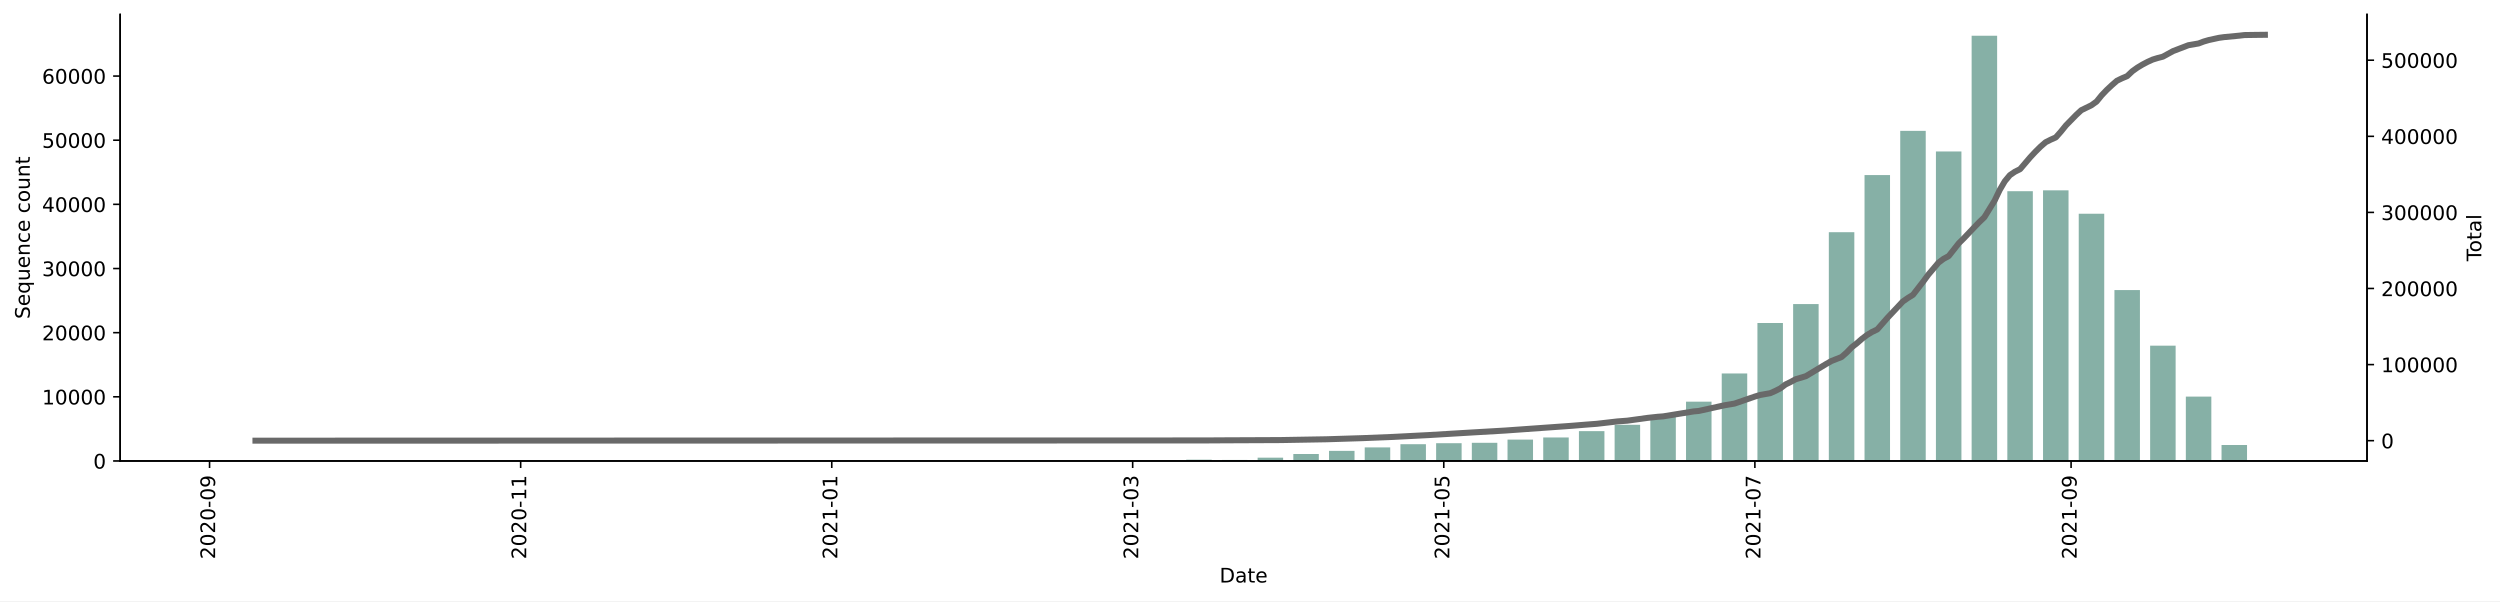
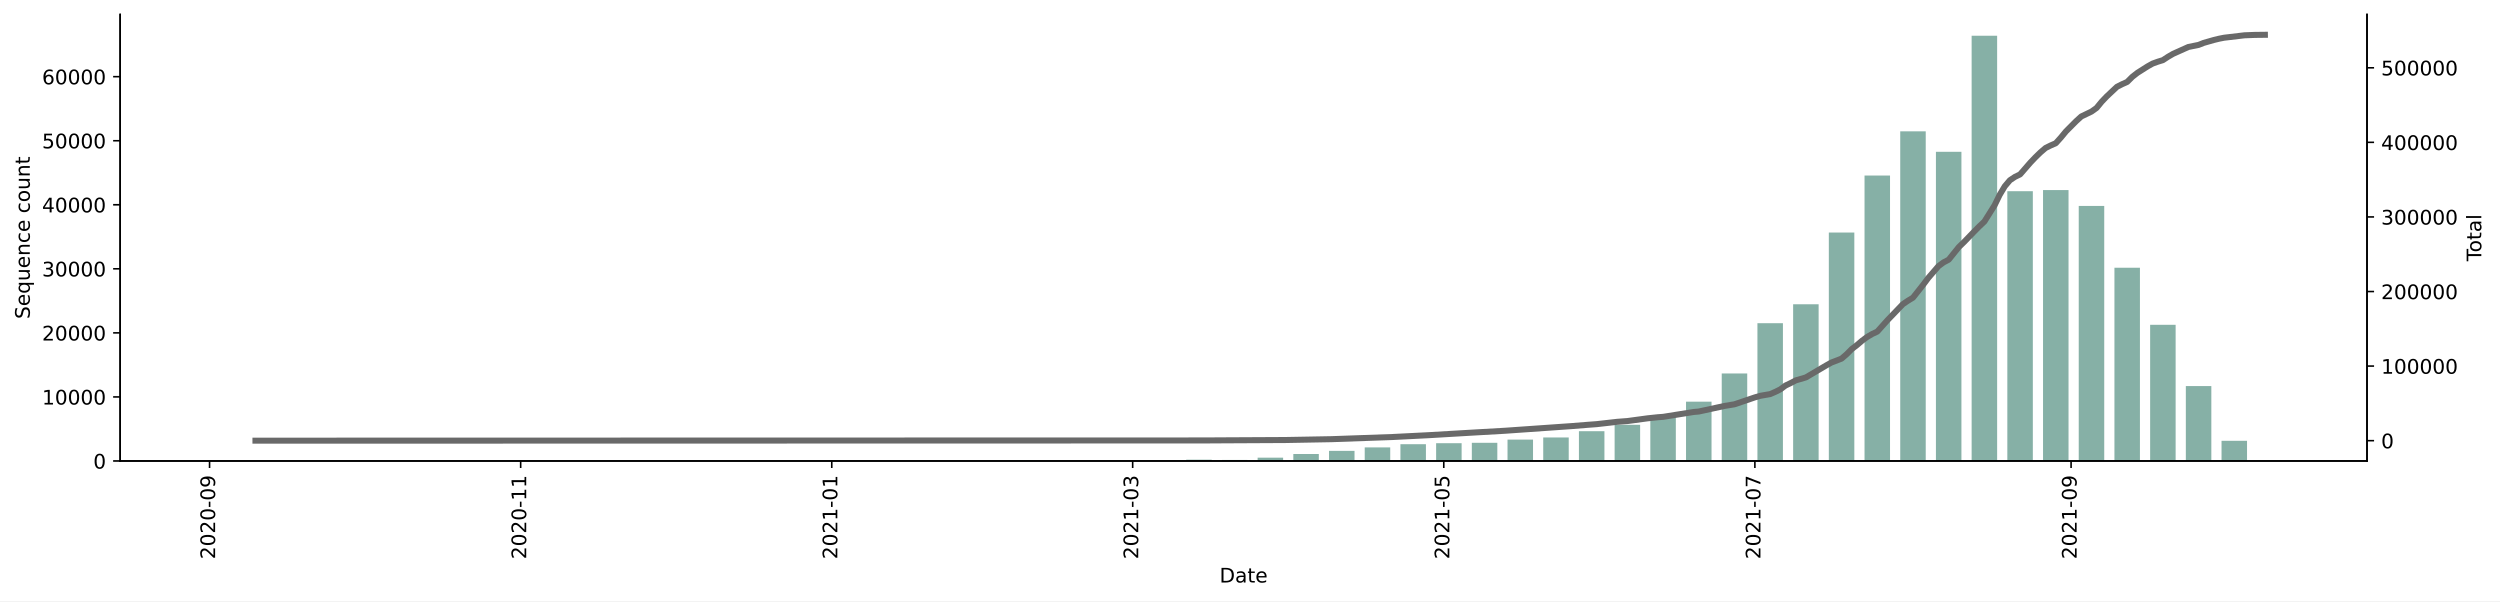
<svg xmlns="http://www.w3.org/2000/svg" xmlns:xlink="http://www.w3.org/1999/xlink" height="298.621pt" version="1.1" viewBox="0 0 1241.744 298.621" width="1241.744pt">
  <defs>
    <style type="text/css">*{stroke-linecap:butt;stroke-linejoin:round;}</style>
  </defs>
  <g id="figure_1">
    <g id="patch_1">
      <path d="M 0 298.621  L 1241.744 298.621  L 1241.744 0  L 0 0  z " style="fill:#ffffff;" />
    </g>
    <g id="axes_1">
      <g id="patch_2">
        <path d="M 59.691 228.96  L 1175.691 228.96  L 1175.691 7.2  L 59.691 7.2  z " style="fill:#ffffff;" />
      </g>
      <g id="patch_3">
-         <path clip-path="url(#p5798addee1)" d="M 110.418 228.96  L 123.084 228.96  L 123.084 228.957  L 110.418 228.957  z " style="fill:#86b0a6;" />
+         <path clip-path="url(#pb9a6dfce8f)" d="M 110.418 228.96  L 123.084 228.96  L 123.084 228.957  L 110.418 228.957  z " style="fill:#86b0a6;" />
      </g>
      <g id="patch_4">
-         <path clip-path="url(#p5798addee1)" d="M 145.883 228.96  L 158.549 228.96  L 158.549 228.957  L 145.883 228.957  z " style="fill:#86b0a6;" />
+         <path clip-path="url(#pb9a6dfce8f)" d="M 145.883 228.96  L 158.549 228.96  L 158.549 228.957  L 145.883 228.957  z " style="fill:#86b0a6;" />
      </g>
      <g id="patch_5">
-         <path clip-path="url(#p5798addee1)" d="M 234.545 228.96  L 247.211 228.96  L 247.211 228.957  L 234.545 228.957  z " style="fill:#86b0a6;" />
+         <path clip-path="url(#pb9a6dfce8f)" d="M 234.545 228.96  L 247.211 228.96  L 247.211 228.957  L 234.545 228.957  z " style="fill:#86b0a6;" />
      </g>
      <g id="patch_6">
-         <path clip-path="url(#p5798addee1)" d="M 252.277 228.96  L 264.943 228.96  L 264.943 228.957  L 252.277 228.957  z " style="fill:#86b0a6;" />
+         <path clip-path="url(#pb9a6dfce8f)" d="M 252.277 228.96  L 264.943 228.96  L 264.943 228.957  L 252.277 228.957  z " style="fill:#86b0a6;" />
      </g>
      <g id="patch_7">
-         <path clip-path="url(#p5798addee1)" d="M 287.742 228.96  L 300.408 228.96  L 300.408 228.957  L 287.742 228.957  z " style="fill:#86b0a6;" />
+         <path clip-path="url(#pb9a6dfce8f)" d="M 287.742 228.96  L 300.408 228.96  L 300.408 228.957  L 287.742 228.957  z " style="fill:#86b0a6;" />
      </g>
      <g id="patch_8">
-         <path clip-path="url(#p5798addee1)" d="M 323.206 228.96  L 335.872 228.96  L 335.872 228.957  L 323.206 228.957  z " style="fill:#86b0a6;" />
+         <path clip-path="url(#pb9a6dfce8f)" d="M 323.206 228.96  L 335.872 228.96  L 335.872 228.957  L 323.206 228.957  z " style="fill:#86b0a6;" />
      </g>
      <g id="patch_9">
-         <path clip-path="url(#p5798addee1)" d="M 340.939 228.96  L 353.605 228.96  L 353.605 228.954  L 340.939 228.954  z " style="fill:#86b0a6;" />
+         <path clip-path="url(#pb9a6dfce8f)" d="M 340.939 228.96  L 353.605 228.96  L 353.605 228.954  L 340.939 228.954  z " style="fill:#86b0a6;" />
      </g>
      <g id="patch_10">
-         <path clip-path="url(#p5798addee1)" d="M 358.671 228.96  L 371.337 228.96  L 371.337 228.957  L 358.671 228.957  z " style="fill:#86b0a6;" />
+         <path clip-path="url(#pb9a6dfce8f)" d="M 358.671 228.96  L 371.337 228.96  L 371.337 228.957  L 358.671 228.957  z " style="fill:#86b0a6;" />
      </g>
      <g id="patch_11">
-         <path clip-path="url(#p5798addee1)" d="M 376.404 228.96  L 389.07 228.96  L 389.07 228.957  L 376.404 228.957  z " style="fill:#86b0a6;" />
+         <path clip-path="url(#pb9a6dfce8f)" d="M 376.404 228.96  L 389.07 228.96  L 389.07 228.957  L 376.404 228.957  z " style="fill:#86b0a6;" />
      </g>
      <g id="patch_12">
-         <path clip-path="url(#p5798addee1)" d="M 411.868 228.96  L 424.534 228.96  L 424.534 228.852  L 411.868 228.852  z " style="fill:#86b0a6;" />
+         <path clip-path="url(#pb9a6dfce8f)" d="M 411.868 228.96  L 424.534 228.96  L 424.534 228.852  L 411.868 228.852  z " style="fill:#86b0a6;" />
      </g>
      <g id="patch_13">
-         <path clip-path="url(#p5798addee1)" d="M 429.601 228.96  L 442.267 228.96  L 442.267 228.957  L 429.601 228.957  z " style="fill:#86b0a6;" />
+         <path clip-path="url(#pb9a6dfce8f)" d="M 429.601 228.96  L 442.267 228.96  L 442.267 228.957  L 429.601 228.957  z " style="fill:#86b0a6;" />
      </g>
      <g id="patch_14">
-         <path clip-path="url(#p5798addee1)" d="M 447.333 228.96  L 459.999 228.96  L 459.999 228.957  L 447.333 228.957  z " style="fill:#86b0a6;" />
+         <path clip-path="url(#pb9a6dfce8f)" d="M 447.333 228.96  L 459.999 228.96  L 459.999 228.957  L 447.333 228.957  z " style="fill:#86b0a6;" />
      </g>
      <g id="patch_15">
-         <path clip-path="url(#p5798addee1)" d="M 465.065 228.96  L 477.731 228.96  L 477.731 228.938  L 465.065 228.938  z " style="fill:#86b0a6;" />
+         <path clip-path="url(#pb9a6dfce8f)" d="M 465.065 228.96  L 477.731 228.96  L 477.731 228.938  L 465.065 228.938  z " style="fill:#86b0a6;" />
      </g>
      <g id="patch_16">
-         <path clip-path="url(#p5798addee1)" d="M 482.798 228.96  L 495.464 228.96  L 495.464 228.887  L 482.798 228.887  z " style="fill:#86b0a6;" />
+         <path clip-path="url(#pb9a6dfce8f)" d="M 482.798 228.96  L 495.464 228.96  L 495.464 228.887  L 482.798 228.887  z " style="fill:#86b0a6;" />
      </g>
      <g id="patch_17">
-         <path clip-path="url(#p5798addee1)" d="M 500.53 228.96  L 513.196 228.96  L 513.196 228.81  L 500.53 228.81  z " style="fill:#86b0a6;" />
+         <path clip-path="url(#pb9a6dfce8f)" d="M 500.53 228.96  L 513.196 228.96  L 513.196 228.81  L 500.53 228.81  z " style="fill:#86b0a6;" />
      </g>
      <g id="patch_18">
-         <path clip-path="url(#p5798addee1)" d="M 518.263 228.96  L 530.929 228.96  L 530.929 228.957  L 518.263 228.957  z " style="fill:#86b0a6;" />
+         <path clip-path="url(#pb9a6dfce8f)" d="M 518.263 228.96  L 530.929 228.96  L 530.929 228.957  L 518.263 228.957  z " style="fill:#86b0a6;" />
      </g>
      <g id="patch_19">
-         <path clip-path="url(#p5798addee1)" d="M 535.995 228.96  L 548.661 228.96  L 548.661 228.941  L 535.995 228.941  z " style="fill:#86b0a6;" />
+         <path clip-path="url(#pb9a6dfce8f)" d="M 535.995 228.96  L 548.661 228.96  L 548.661 228.941  L 535.995 228.941  z " style="fill:#86b0a6;" />
      </g>
      <g id="patch_20">
-         <path clip-path="url(#p5798addee1)" d="M 553.727 228.96  L 566.393 228.96  L 566.393 228.829  L 553.727 228.829  z " style="fill:#86b0a6;" />
+         <path clip-path="url(#pb9a6dfce8f)" d="M 553.727 228.96  L 566.393 228.96  L 566.393 228.83  L 553.727 228.83  z " style="fill:#86b0a6;" />
      </g>
      <g id="patch_21">
-         <path clip-path="url(#p5798addee1)" d="M 571.46 228.96  L 584.126 228.96  L 584.126 228.641  L 571.46 228.641  z " style="fill:#86b0a6;" />
+         <path clip-path="url(#pb9a6dfce8f)" d="M 571.46 228.96  L 584.126 228.96  L 584.126 228.642  L 571.46 228.642  z " style="fill:#86b0a6;" />
      </g>
      <g id="patch_22">
-         <path clip-path="url(#p5798addee1)" d="M 589.192 228.96  L 601.858 228.96  L 601.858 228.326  L 589.192 228.326  z " style="fill:#86b0a6;" />
+         <path clip-path="url(#pb9a6dfce8f)" d="M 589.192 228.96  L 601.858 228.96  L 601.858 228.327  L 589.192 228.327  z " style="fill:#86b0a6;" />
      </g>
      <g id="patch_23">
-         <path clip-path="url(#p5798addee1)" d="M 606.925 228.96  L 619.591 228.96  L 619.591 228.434  L 606.925 228.434  z " style="fill:#86b0a6;" />
+         <path clip-path="url(#pb9a6dfce8f)" d="M 606.925 228.96  L 619.591 228.96  L 619.591 228.435  L 606.925 228.435  z " style="fill:#86b0a6;" />
      </g>
      <g id="patch_24">
-         <path clip-path="url(#p5798addee1)" d="M 624.657 228.96  L 637.323 228.96  L 637.323 227.329  L 624.657 227.329  z " style="fill:#86b0a6;" />
+         <path clip-path="url(#pb9a6dfce8f)" d="M 624.657 228.96  L 637.323 228.96  L 637.323 227.331  L 624.657 227.331  z " style="fill:#86b0a6;" />
      </g>
      <g id="patch_25">
-         <path clip-path="url(#p5798addee1)" d="M 642.389 228.96  L 655.055 228.96  L 655.055 225.496  L 642.389 225.496  z " style="fill:#86b0a6;" />
+         <path clip-path="url(#pb9a6dfce8f)" d="M 642.389 228.96  L 655.055 228.96  L 655.055 225.502  L 642.389 225.502  z " style="fill:#86b0a6;" />
      </g>
      <g id="patch_26">
-         <path clip-path="url(#p5798addee1)" d="M 660.122 228.96  L 672.788 228.96  L 672.788 223.945  L 660.122 223.945  z " style="fill:#86b0a6;" />
+         <path clip-path="url(#pb9a6dfce8f)" d="M 660.122 228.96  L 672.788 228.96  L 672.788 223.953  L 660.122 223.953  z " style="fill:#86b0a6;" />
      </g>
      <g id="patch_27">
-         <path clip-path="url(#p5798addee1)" d="M 677.854 228.96  L 690.52 228.96  L 690.52 222.221  L 677.854 222.221  z " style="fill:#86b0a6;" />
+         <path clip-path="url(#pb9a6dfce8f)" d="M 677.854 228.96  L 690.52 228.96  L 690.52 222.231  L 677.854 222.231  z " style="fill:#86b0a6;" />
      </g>
      <g id="patch_28">
-         <path clip-path="url(#p5798addee1)" d="M 695.586 228.96  L 708.252 228.96  L 708.252 220.621  L 695.586 220.621  z " style="fill:#86b0a6;" />
+         <path clip-path="url(#pb9a6dfce8f)" d="M 695.586 228.96  L 708.252 228.96  L 708.252 220.634  L 695.586 220.634  z " style="fill:#86b0a6;" />
      </g>
      <g id="patch_29">
-         <path clip-path="url(#p5798addee1)" d="M 713.319 228.96  L 725.985 228.96  L 725.985 220.14  L 713.319 220.14  z " style="fill:#86b0a6;" />
+         <path clip-path="url(#pb9a6dfce8f)" d="M 713.319 228.96  L 725.985 228.96  L 725.985 220.144  L 713.319 220.144  z " style="fill:#86b0a6;" />
      </g>
      <g id="patch_30">
-         <path clip-path="url(#p5798addee1)" d="M 731.051 228.96  L 743.717 228.96  L 743.717 219.923  L 731.051 219.923  z " style="fill:#86b0a6;" />
+         <path clip-path="url(#pb9a6dfce8f)" d="M 731.051 228.96  L 743.717 228.96  L 743.717 219.938  L 731.051 219.938  z " style="fill:#86b0a6;" />
      </g>
      <g id="patch_31">
-         <path clip-path="url(#p5798addee1)" d="M 748.784 228.96  L 761.45 228.96  L 761.45 218.336  L 748.784 218.336  z " style="fill:#86b0a6;" />
+         <path clip-path="url(#pb9a6dfce8f)" d="M 748.784 228.96  L 761.45 228.96  L 761.45 218.347  L 748.784 218.347  z " style="fill:#86b0a6;" />
      </g>
      <g id="patch_32">
-         <path clip-path="url(#p5798addee1)" d="M 766.516 228.96  L 779.182 228.96  L 779.182 217.282  L 766.516 217.282  z " style="fill:#86b0a6;" />
+         <path clip-path="url(#pb9a6dfce8f)" d="M 766.516 228.96  L 779.182 228.96  L 779.182 217.3  L 766.516 217.3  z " style="fill:#86b0a6;" />
      </g>
      <g id="patch_33">
-         <path clip-path="url(#p5798addee1)" d="M 784.248 228.96  L 796.914 228.96  L 796.914 214.159  L 784.248 214.159  z " style="fill:#86b0a6;" />
+         <path clip-path="url(#pb9a6dfce8f)" d="M 784.248 228.96  L 796.914 228.96  L 796.914 214.179  L 784.248 214.179  z " style="fill:#86b0a6;" />
      </g>
      <g id="patch_34">
-         <path clip-path="url(#p5798addee1)" d="M 801.981 228.96  L 814.647 228.96  L 814.647 210.985  L 801.981 210.985  z " style="fill:#86b0a6;" />
+         <path clip-path="url(#pb9a6dfce8f)" d="M 801.981 228.96  L 814.647 228.96  L 814.647 210.992  L 801.981 210.992  z " style="fill:#86b0a6;" />
      </g>
      <g id="patch_35">
-         <path clip-path="url(#p5798addee1)" d="M 819.713 228.96  L 832.379 228.96  L 832.379 206.572  L 819.713 206.572  z " style="fill:#86b0a6;" />
+         <path clip-path="url(#pb9a6dfce8f)" d="M 819.713 228.96  L 832.379 228.96  L 832.379 206.573  L 819.713 206.573  z " style="fill:#86b0a6;" />
      </g>
      <g id="patch_36">
-         <path clip-path="url(#p5798addee1)" d="M 837.445 228.96  L 850.111 228.96  L 850.111 199.514  L 837.445 199.514  z " style="fill:#86b0a6;" />
+         <path clip-path="url(#pb9a6dfce8f)" d="M 837.445 228.96  L 850.111 228.96  L 850.111 199.498  L 837.445 199.498  z " style="fill:#86b0a6;" />
      </g>
      <g id="patch_37">
-         <path clip-path="url(#p5798addee1)" d="M 855.178 228.96  L 867.844 228.96  L 867.844 185.513  L 855.178 185.513  z " style="fill:#86b0a6;" />
+         <path clip-path="url(#pb9a6dfce8f)" d="M 855.178 228.96  L 867.844 228.96  L 867.844 185.5  L 855.178 185.5  z " style="fill:#86b0a6;" />
      </g>
      <g id="patch_38">
-         <path clip-path="url(#p5798addee1)" d="M 872.91 228.96  L 885.576 228.96  L 885.576 160.423  L 872.91 160.423  z " style="fill:#86b0a6;" />
+         <path clip-path="url(#pb9a6dfce8f)" d="M 872.91 228.96  L 885.576 228.96  L 885.576 160.523  L 872.91 160.523  z " style="fill:#86b0a6;" />
      </g>
      <g id="patch_39">
-         <path clip-path="url(#p5798addee1)" d="M 890.643 228.96  L 903.309 228.96  L 903.309 151.02  L 890.643 151.02  z " style="fill:#86b0a6;" />
+         <path clip-path="url(#pb9a6dfce8f)" d="M 890.643 228.96  L 903.309 228.96  L 903.309 151.141  L 890.643 151.141  z " style="fill:#86b0a6;" />
      </g>
      <g id="patch_40">
-         <path clip-path="url(#p5798addee1)" d="M 908.375 228.96  L 921.041 228.96  L 921.041 115.325  L 908.375 115.325  z " style="fill:#86b0a6;" />
+         <path clip-path="url(#pb9a6dfce8f)" d="M 908.375 228.96  L 921.041 228.96  L 921.041 115.504  L 908.375 115.504  z " style="fill:#86b0a6;" />
      </g>
      <g id="patch_41">
-         <path clip-path="url(#p5798addee1)" d="M 926.107 228.96  L 938.773 228.96  L 938.773 86.96  L 926.107 86.96  z " style="fill:#86b0a6;" />
+         <path clip-path="url(#pb9a6dfce8f)" d="M 926.107 228.96  L 938.773 228.96  L 938.773 87.177  L 926.107 87.177  z " style="fill:#86b0a6;" />
      </g>
      <g id="patch_42">
-         <path clip-path="url(#p5798addee1)" d="M 943.84 228.96  L 956.506 228.96  L 956.506 65.008  L 943.84 65.008  z " style="fill:#86b0a6;" />
+         <path clip-path="url(#pb9a6dfce8f)" d="M 943.84 228.96  L 956.506 228.96  L 956.506 65.216  L 943.84 65.216  z " style="fill:#86b0a6;" />
      </g>
      <g id="patch_43">
-         <path clip-path="url(#p5798addee1)" d="M 961.572 228.96  L 974.238 228.96  L 974.238 75.227  L 961.572 75.227  z " style="fill:#86b0a6;" />
+         <path clip-path="url(#pb9a6dfce8f)" d="M 961.572 228.96  L 974.238 228.96  L 974.238 75.39  L 961.572 75.39  z " style="fill:#86b0a6;" />
      </g>
      <g id="patch_44">
-         <path clip-path="url(#p5798addee1)" d="M 979.305 228.96  L 991.971 228.96  L 991.971 17.76  L 979.305 17.76  z " style="fill:#86b0a6;" />
+         <path clip-path="url(#pb9a6dfce8f)" d="M 979.305 228.96  L 991.971 228.96  L 991.971 17.76  L 979.305 17.76  z " style="fill:#86b0a6;" />
      </g>
      <g id="patch_45">
-         <path clip-path="url(#p5798addee1)" d="M 997.037 228.96  L 1009.703 228.96  L 1009.703 94.977  L 997.037 94.977  z " style="fill:#86b0a6;" />
+         <path clip-path="url(#pb9a6dfce8f)" d="M 997.037 228.96  L 1009.703 228.96  L 1009.703 94.971  L 997.037 94.971  z " style="fill:#86b0a6;" />
      </g>
      <g id="patch_46">
-         <path clip-path="url(#p5798addee1)" d="M 1014.769 228.96  L 1027.435 228.96  L 1027.435 94.531  L 1014.769 94.531  z " style="fill:#86b0a6;" />
+         <path clip-path="url(#pb9a6dfce8f)" d="M 1014.769 228.96  L 1027.435 228.96  L 1027.435 94.402  L 1014.769 94.402  z " style="fill:#86b0a6;" />
      </g>
      <g id="patch_47">
-         <path clip-path="url(#p5798addee1)" d="M 1032.502 228.96  L 1045.168 228.96  L 1045.168 106.158  L 1032.502 106.158  z " style="fill:#86b0a6;" />
+         <path clip-path="url(#pb9a6dfce8f)" d="M 1032.502 228.96  L 1045.168 228.96  L 1045.168 102.298  L 1032.502 102.298  z " style="fill:#86b0a6;" />
      </g>
      <g id="patch_48">
-         <path clip-path="url(#p5798addee1)" d="M 1050.234 228.96  L 1062.9 228.96  L 1062.9 144.086  L 1050.234 144.086  z " style="fill:#86b0a6;" />
+         <path clip-path="url(#pb9a6dfce8f)" d="M 1050.234 228.96  L 1062.9 228.96  L 1062.9 132.985  L 1050.234 132.985  z " style="fill:#86b0a6;" />
      </g>
      <g id="patch_49">
-         <path clip-path="url(#p5798addee1)" d="M 1067.966 228.96  L 1080.632 228.96  L 1080.632 171.677  L 1067.966 171.677  z " style="fill:#86b0a6;" />
+         <path clip-path="url(#pb9a6dfce8f)" d="M 1067.966 228.96  L 1080.632 228.96  L 1080.632 161.334  L 1067.966 161.334  z " style="fill:#86b0a6;" />
      </g>
      <g id="patch_50">
-         <path clip-path="url(#p5798addee1)" d="M 1085.699 228.96  L 1098.365 228.96  L 1098.365 197.006  L 1085.699 197.006  z " style="fill:#86b0a6;" />
+         <path clip-path="url(#pb9a6dfce8f)" d="M 1085.699 228.96  L 1098.365 228.96  L 1098.365 191.764  L 1085.699 191.764  z " style="fill:#86b0a6;" />
      </g>
      <g id="patch_51">
-         <path clip-path="url(#p5798addee1)" d="M 1103.431 228.96  L 1116.097 228.96  L 1116.097 221.035  L 1103.431 221.035  z " style="fill:#86b0a6;" />
+         <path clip-path="url(#pb9a6dfce8f)" d="M 1103.431 228.96  L 1116.097 228.96  L 1116.097 218.936  L 1103.431 218.936  z " style="fill:#86b0a6;" />
      </g>
      <g id="matplotlib.axis_1">
        <g id="xtick_1">
          <g id="line2d_1">
            <defs>
-               <path d="M 0 0  L 0 3.5  " id="md0dc4b580c" style="stroke:#000000;stroke-width:0.8;" />
+               <path d="M 0 0  L 0 3.5  " id="m2f49ee4f9c" style="stroke:#000000;stroke-width:0.8;" />
            </defs>
            <g>
-               <use style="stroke:#000000;stroke-width:0.8;" x="104.085" xlink:href="#md0dc4b580c" y="228.96" />
+               <use style="stroke:#000000;stroke-width:0.8;" x="104.085" xlink:href="#m2f49ee4f9c" y="228.96" />
            </g>
          </g>
          <g id="text_1">
            <g transform="translate(106.8443 277.7428)rotate(-90)scale(0.1 -0.1)">
              <defs>
                <path d="M 1228 531  L 3431 531  L 3431 0  L 469 0  L 469 531  Q 828 903 1448 1529  Q 2069 2156 2228 2338  Q 2531 2678 2651 2914  Q 2772 3150 2772 3378  Q 2772 3750 2511 3984  Q 2250 4219 1831 4219  Q 1534 4219 1204 4116  Q 875 4013 500 3803  L 500 4441  Q 881 4594 1212 4672  Q 1544 4750 1819 4750  Q 2544 4750 2975 4387  Q 3406 4025 3406 3419  Q 3406 3131 3298 2873  Q 3191 2616 2906 2266  Q 2828 2175 2409 1742  Q 1991 1309 1228 531  z " id="DejaVuSans-32" transform="scale(0.015625)" />
                <path d="M 2034 4250  Q 1547 4250 1301 3770  Q 1056 3291 1056 2328  Q 1056 1369 1301 889  Q 1547 409 2034 409  Q 2525 409 2770 889  Q 3016 1369 3016 2328  Q 3016 3291 2770 3770  Q 2525 4250 2034 4250  z M 2034 4750  Q 2819 4750 3233 4129  Q 3647 3509 3647 2328  Q 3647 1150 3233 529  Q 2819 -91 2034 -91  Q 1250 -91 836 529  Q 422 1150 422 2328  Q 422 3509 836 4129  Q 1250 4750 2034 4750  z " id="DejaVuSans-30" transform="scale(0.015625)" />
                <path d="M 313 2009  L 1997 2009  L 1997 1497  L 313 1497  L 313 2009  z " id="DejaVuSans-2d" transform="scale(0.015625)" />
                <path d="M 703 97  L 703 672  Q 941 559 1184 500  Q 1428 441 1663 441  Q 2288 441 2617 861  Q 2947 1281 2994 2138  Q 2813 1869 2534 1725  Q 2256 1581 1919 1581  Q 1219 1581 811 2004  Q 403 2428 403 3163  Q 403 3881 828 4315  Q 1253 4750 1959 4750  Q 2769 4750 3195 4129  Q 3622 3509 3622 2328  Q 3622 1225 3098 567  Q 2575 -91 1691 -91  Q 1453 -91 1209 -44  Q 966 3 703 97  z M 1959 2075  Q 2384 2075 2632 2365  Q 2881 2656 2881 3163  Q 2881 3666 2632 3958  Q 2384 4250 1959 4250  Q 1534 4250 1286 3958  Q 1038 3666 1038 3163  Q 1038 2656 1286 2365  Q 1534 2075 1959 2075  z " id="DejaVuSans-39" transform="scale(0.015625)" />
              </defs>
              <use xlink:href="#DejaVuSans-32" />
              <use x="63.623" xlink:href="#DejaVuSans-30" />
              <use x="127.246" xlink:href="#DejaVuSans-32" />
              <use x="190.869" xlink:href="#DejaVuSans-30" />
              <use x="254.492" xlink:href="#DejaVuSans-2d" />
              <use x="290.576" xlink:href="#DejaVuSans-30" />
              <use x="354.199" xlink:href="#DejaVuSans-39" />
            </g>
          </g>
        </g>
        <g id="xtick_2">
          <g id="line2d_2">
            <g>
-               <use style="stroke:#000000;stroke-width:0.8;" x="258.61" xlink:href="#md0dc4b580c" y="228.96" />
+               <use style="stroke:#000000;stroke-width:0.8;" x="258.61" xlink:href="#m2f49ee4f9c" y="228.96" />
            </g>
          </g>
          <g id="text_2">
            <g transform="translate(261.3693 277.7428)rotate(-90)scale(0.1 -0.1)">
              <defs>
                <path d="M 794 531  L 1825 531  L 1825 4091  L 703 3866  L 703 4441  L 1819 4666  L 2450 4666  L 2450 531  L 3481 531  L 3481 0  L 794 0  L 794 531  z " id="DejaVuSans-31" transform="scale(0.015625)" />
              </defs>
              <use xlink:href="#DejaVuSans-32" />
              <use x="63.623" xlink:href="#DejaVuSans-30" />
              <use x="127.246" xlink:href="#DejaVuSans-32" />
              <use x="190.869" xlink:href="#DejaVuSans-30" />
              <use x="254.492" xlink:href="#DejaVuSans-2d" />
              <use x="290.576" xlink:href="#DejaVuSans-31" />
              <use x="354.199" xlink:href="#DejaVuSans-31" />
            </g>
          </g>
        </g>
        <g id="xtick_3">
          <g id="line2d_3">
            <g>
-               <use style="stroke:#000000;stroke-width:0.8;" x="413.135" xlink:href="#md0dc4b580c" y="228.96" />
+               <use style="stroke:#000000;stroke-width:0.8;" x="413.135" xlink:href="#m2f49ee4f9c" y="228.96" />
            </g>
          </g>
          <g id="text_3">
            <g transform="translate(415.8943 277.7428)rotate(-90)scale(0.1 -0.1)">
              <use xlink:href="#DejaVuSans-32" />
              <use x="63.623" xlink:href="#DejaVuSans-30" />
              <use x="127.246" xlink:href="#DejaVuSans-32" />
              <use x="190.869" xlink:href="#DejaVuSans-31" />
              <use x="254.492" xlink:href="#DejaVuSans-2d" />
              <use x="290.576" xlink:href="#DejaVuSans-30" />
              <use x="354.199" xlink:href="#DejaVuSans-31" />
            </g>
          </g>
        </g>
        <g id="xtick_4">
          <g id="line2d_4">
            <g>
-               <use style="stroke:#000000;stroke-width:0.8;" x="562.594" xlink:href="#md0dc4b580c" y="228.96" />
+               <use style="stroke:#000000;stroke-width:0.8;" x="562.594" xlink:href="#m2f49ee4f9c" y="228.96" />
            </g>
          </g>
          <g id="text_4">
            <g transform="translate(565.353 277.7428)rotate(-90)scale(0.1 -0.1)">
              <defs>
                <path d="M 2597 2516  Q 3050 2419 3304 2112  Q 3559 1806 3559 1356  Q 3559 666 3084 287  Q 2609 -91 1734 -91  Q 1441 -91 1130 -33  Q 819 25 488 141  L 488 750  Q 750 597 1062 519  Q 1375 441 1716 441  Q 2309 441 2620 675  Q 2931 909 2931 1356  Q 2931 1769 2642 2001  Q 2353 2234 1838 2234  L 1294 2234  L 1294 2753  L 1863 2753  Q 2328 2753 2575 2939  Q 2822 3125 2822 3475  Q 2822 3834 2567 4026  Q 2313 4219 1838 4219  Q 1578 4219 1281 4162  Q 984 4106 628 3988  L 628 4550  Q 988 4650 1302 4700  Q 1616 4750 1894 4750  Q 2613 4750 3031 4423  Q 3450 4097 3450 3541  Q 3450 3153 3228 2886  Q 3006 2619 2597 2516  z " id="DejaVuSans-33" transform="scale(0.015625)" />
              </defs>
              <use xlink:href="#DejaVuSans-32" />
              <use x="63.623" xlink:href="#DejaVuSans-30" />
              <use x="127.246" xlink:href="#DejaVuSans-32" />
              <use x="190.869" xlink:href="#DejaVuSans-31" />
              <use x="254.492" xlink:href="#DejaVuSans-2d" />
              <use x="290.576" xlink:href="#DejaVuSans-30" />
              <use x="354.199" xlink:href="#DejaVuSans-33" />
            </g>
          </g>
        </g>
        <g id="xtick_5">
          <g id="line2d_5">
            <g>
-               <use style="stroke:#000000;stroke-width:0.8;" x="717.119" xlink:href="#md0dc4b580c" y="228.96" />
+               <use style="stroke:#000000;stroke-width:0.8;" x="717.119" xlink:href="#m2f49ee4f9c" y="228.96" />
            </g>
          </g>
          <g id="text_5">
            <g transform="translate(719.878 277.7428)rotate(-90)scale(0.1 -0.1)">
              <defs>
                <path d="M 691 4666  L 3169 4666  L 3169 4134  L 1269 4134  L 1269 2991  Q 1406 3038 1543 3061  Q 1681 3084 1819 3084  Q 2600 3084 3056 2656  Q 3513 2228 3513 1497  Q 3513 744 3044 326  Q 2575 -91 1722 -91  Q 1428 -91 1123 -41  Q 819 9 494 109  L 494 744  Q 775 591 1075 516  Q 1375 441 1709 441  Q 2250 441 2565 725  Q 2881 1009 2881 1497  Q 2881 1984 2565 2268  Q 2250 2553 1709 2553  Q 1456 2553 1204 2497  Q 953 2441 691 2322  L 691 4666  z " id="DejaVuSans-35" transform="scale(0.015625)" />
              </defs>
              <use xlink:href="#DejaVuSans-32" />
              <use x="63.623" xlink:href="#DejaVuSans-30" />
              <use x="127.246" xlink:href="#DejaVuSans-32" />
              <use x="190.869" xlink:href="#DejaVuSans-31" />
              <use x="254.492" xlink:href="#DejaVuSans-2d" />
              <use x="290.576" xlink:href="#DejaVuSans-30" />
              <use x="354.199" xlink:href="#DejaVuSans-35" />
            </g>
          </g>
        </g>
        <g id="xtick_6">
          <g id="line2d_6">
            <g>
-               <use style="stroke:#000000;stroke-width:0.8;" x="871.644" xlink:href="#md0dc4b580c" y="228.96" />
+               <use style="stroke:#000000;stroke-width:0.8;" x="871.644" xlink:href="#m2f49ee4f9c" y="228.96" />
            </g>
          </g>
          <g id="text_6">
            <g transform="translate(874.403 277.7428)rotate(-90)scale(0.1 -0.1)">
              <defs>
                <path d="M 525 4666  L 3525 4666  L 3525 4397  L 1831 0  L 1172 0  L 2766 4134  L 525 4134  L 525 4666  z " id="DejaVuSans-37" transform="scale(0.015625)" />
              </defs>
              <use xlink:href="#DejaVuSans-32" />
              <use x="63.623" xlink:href="#DejaVuSans-30" />
              <use x="127.246" xlink:href="#DejaVuSans-32" />
              <use x="190.869" xlink:href="#DejaVuSans-31" />
              <use x="254.492" xlink:href="#DejaVuSans-2d" />
              <use x="290.576" xlink:href="#DejaVuSans-30" />
              <use x="354.199" xlink:href="#DejaVuSans-37" />
            </g>
          </g>
        </g>
        <g id="xtick_7">
          <g id="line2d_7">
            <g>
-               <use style="stroke:#000000;stroke-width:0.8;" x="1028.702" xlink:href="#md0dc4b580c" y="228.96" />
+               <use style="stroke:#000000;stroke-width:0.8;" x="1028.702" xlink:href="#m2f49ee4f9c" y="228.96" />
            </g>
          </g>
          <g id="text_7">
            <g transform="translate(1031.461 277.7428)rotate(-90)scale(0.1 -0.1)">
              <use xlink:href="#DejaVuSans-32" />
              <use x="63.623" xlink:href="#DejaVuSans-30" />
              <use x="127.246" xlink:href="#DejaVuSans-32" />
              <use x="190.869" xlink:href="#DejaVuSans-31" />
              <use x="254.492" xlink:href="#DejaVuSans-2d" />
              <use x="290.576" xlink:href="#DejaVuSans-30" />
              <use x="354.199" xlink:href="#DejaVuSans-39" />
            </g>
          </g>
        </g>
        <g id="text_8">
          <g transform="translate(605.7398 289.3413)scale(0.1 -0.1)">
            <defs>
              <path d="M 1259 4147  L 1259 519  L 2022 519  Q 2988 519 3436 956  Q 3884 1394 3884 2338  Q 3884 3275 3436 3711  Q 2988 4147 2022 4147  L 1259 4147  z M 628 4666  L 1925 4666  Q 3281 4666 3915 4102  Q 4550 3538 4550 2338  Q 4550 1131 3912 565  Q 3275 0 1925 0  L 628 0  L 628 4666  z " id="DejaVuSans-44" transform="scale(0.015625)" />
              <path d="M 2194 1759  Q 1497 1759 1228 1600  Q 959 1441 959 1056  Q 959 750 1161 570  Q 1363 391 1709 391  Q 2188 391 2477 730  Q 2766 1069 2766 1631  L 2766 1759  L 2194 1759  z M 3341 1997  L 3341 0  L 2766 0  L 2766 531  Q 2569 213 2275 61  Q 1981 -91 1556 -91  Q 1019 -91 701 211  Q 384 513 384 1019  Q 384 1609 779 1909  Q 1175 2209 1959 2209  L 2766 2209  L 2766 2266  Q 2766 2663 2505 2880  Q 2244 3097 1772 3097  Q 1472 3097 1187 3025  Q 903 2953 641 2809  L 641 3341  Q 956 3463 1253 3523  Q 1550 3584 1831 3584  Q 2591 3584 2966 3190  Q 3341 2797 3341 1997  z " id="DejaVuSans-61" transform="scale(0.015625)" />
              <path d="M 1172 4494  L 1172 3500  L 2356 3500  L 2356 3053  L 1172 3053  L 1172 1153  Q 1172 725 1289 603  Q 1406 481 1766 481  L 2356 481  L 2356 0  L 1766 0  Q 1100 0 847 248  Q 594 497 594 1153  L 594 3053  L 172 3053  L 172 3500  L 594 3500  L 594 4494  L 1172 4494  z " id="DejaVuSans-74" transform="scale(0.015625)" />
              <path d="M 3597 1894  L 3597 1613  L 953 1613  Q 991 1019 1311 708  Q 1631 397 2203 397  Q 2534 397 2845 478  Q 3156 559 3463 722  L 3463 178  Q 3153 47 2828 -22  Q 2503 -91 2169 -91  Q 1331 -91 842 396  Q 353 884 353 1716  Q 353 2575 817 3079  Q 1281 3584 2069 3584  Q 2775 3584 3186 3129  Q 3597 2675 3597 1894  z M 3022 2063  Q 3016 2534 2758 2815  Q 2500 3097 2075 3097  Q 1594 3097 1305 2825  Q 1016 2553 972 2059  L 3022 2063  z " id="DejaVuSans-65" transform="scale(0.015625)" />
            </defs>
            <use xlink:href="#DejaVuSans-44" />
            <use x="77.002" xlink:href="#DejaVuSans-61" />
            <use x="138.281" xlink:href="#DejaVuSans-74" />
            <use x="177.49" xlink:href="#DejaVuSans-65" />
          </g>
        </g>
      </g>
      <g id="matplotlib.axis_2">
        <g id="ytick_1">
          <g id="line2d_8">
            <defs>
-               <path d="M 0 0  L -3.5 0  " id="m670ab44342" style="stroke:#000000;stroke-width:0.8;" />
+               <path d="M 0 0  L -3.5 0  " id="m9fb239aef3" style="stroke:#000000;stroke-width:0.8;" />
            </defs>
            <g>
-               <use style="stroke:#000000;stroke-width:0.8;" x="59.691" xlink:href="#m670ab44342" y="228.96" />
+               <use style="stroke:#000000;stroke-width:0.8;" x="59.691" xlink:href="#m9fb239aef3" y="228.96" />
            </g>
          </g>
          <g id="text_9">
            <g transform="translate(46.32812 232.7592)scale(0.1 -0.1)">
              <use xlink:href="#DejaVuSans-30" />
            </g>
          </g>
        </g>
        <g id="ytick_2">
          <g id="line2d_9">
            <g>
-               <use style="stroke:#000000;stroke-width:0.8;" x="59.691" xlink:href="#m670ab44342" y="197.096" />
+               <use style="stroke:#000000;stroke-width:0.8;" x="59.691" xlink:href="#m9fb239aef3" y="197.147" />
            </g>
          </g>
          <g id="text_10">
-             <g transform="translate(20.87813 200.8949)scale(0.1 -0.1)">
+             <g transform="translate(20.87813 200.9458)scale(0.1 -0.1)">
              <use xlink:href="#DejaVuSans-31" />
              <use x="63.623" xlink:href="#DejaVuSans-30" />
              <use x="127.246" xlink:href="#DejaVuSans-30" />
              <use x="190.869" xlink:href="#DejaVuSans-30" />
              <use x="254.492" xlink:href="#DejaVuSans-30" />
            </g>
          </g>
        </g>
        <g id="ytick_3">
          <g id="line2d_10">
            <g>
-               <use style="stroke:#000000;stroke-width:0.8;" x="59.691" xlink:href="#m670ab44342" y="165.231" />
+               <use style="stroke:#000000;stroke-width:0.8;" x="59.691" xlink:href="#m9fb239aef3" y="165.333" />
            </g>
          </g>
          <g id="text_11">
-             <g transform="translate(20.87813 169.0305)scale(0.1 -0.1)">
+             <g transform="translate(20.87813 169.1323)scale(0.1 -0.1)">
              <use xlink:href="#DejaVuSans-32" />
              <use x="63.623" xlink:href="#DejaVuSans-30" />
              <use x="127.246" xlink:href="#DejaVuSans-30" />
              <use x="190.869" xlink:href="#DejaVuSans-30" />
              <use x="254.492" xlink:href="#DejaVuSans-30" />
            </g>
          </g>
        </g>
        <g id="ytick_4">
          <g id="line2d_11">
            <g>
-               <use style="stroke:#000000;stroke-width:0.8;" x="59.691" xlink:href="#m670ab44342" y="133.367" />
+               <use style="stroke:#000000;stroke-width:0.8;" x="59.691" xlink:href="#m9fb239aef3" y="133.52" />
            </g>
          </g>
          <g id="text_12">
-             <g transform="translate(20.87813 137.1662)scale(0.1 -0.1)">
+             <g transform="translate(20.87813 137.3188)scale(0.1 -0.1)">
              <use xlink:href="#DejaVuSans-33" />
              <use x="63.623" xlink:href="#DejaVuSans-30" />
              <use x="127.246" xlink:href="#DejaVuSans-30" />
              <use x="190.869" xlink:href="#DejaVuSans-30" />
              <use x="254.492" xlink:href="#DejaVuSans-30" />
            </g>
          </g>
        </g>
        <g id="ytick_5">
          <g id="line2d_12">
            <g>
-               <use style="stroke:#000000;stroke-width:0.8;" x="59.691" xlink:href="#m670ab44342" y="101.503" />
+               <use style="stroke:#000000;stroke-width:0.8;" x="59.691" xlink:href="#m9fb239aef3" y="101.706" />
            </g>
          </g>
          <g id="text_13">
-             <g transform="translate(20.87813 105.3019)scale(0.1 -0.1)">
+             <g transform="translate(20.87813 105.5054)scale(0.1 -0.1)">
              <defs>
                <path d="M 2419 4116  L 825 1625  L 2419 1625  L 2419 4116  z M 2253 4666  L 3047 4666  L 3047 1625  L 3713 1625  L 3713 1100  L 3047 1100  L 3047 0  L 2419 0  L 2419 1100  L 313 1100  L 313 1709  L 2253 4666  z " id="DejaVuSans-34" transform="scale(0.015625)" />
              </defs>
              <use xlink:href="#DejaVuSans-34" />
              <use x="63.623" xlink:href="#DejaVuSans-30" />
              <use x="127.246" xlink:href="#DejaVuSans-30" />
              <use x="190.869" xlink:href="#DejaVuSans-30" />
              <use x="254.492" xlink:href="#DejaVuSans-30" />
            </g>
          </g>
        </g>
        <g id="ytick_6">
          <g id="line2d_13">
            <g>
-               <use style="stroke:#000000;stroke-width:0.8;" x="59.691" xlink:href="#m670ab44342" y="69.638" />
+               <use style="stroke:#000000;stroke-width:0.8;" x="59.691" xlink:href="#m9fb239aef3" y="69.893" />
            </g>
          </g>
          <g id="text_14">
-             <g transform="translate(20.87813 73.43754)scale(0.1 -0.1)">
+             <g transform="translate(20.87813 73.69193)scale(0.1 -0.1)">
              <use xlink:href="#DejaVuSans-35" />
              <use x="63.623" xlink:href="#DejaVuSans-30" />
              <use x="127.246" xlink:href="#DejaVuSans-30" />
              <use x="190.869" xlink:href="#DejaVuSans-30" />
              <use x="254.492" xlink:href="#DejaVuSans-30" />
            </g>
          </g>
        </g>
        <g id="ytick_7">
          <g id="line2d_14">
            <g>
-               <use style="stroke:#000000;stroke-width:0.8;" x="59.691" xlink:href="#m670ab44342" y="37.774" />
+               <use style="stroke:#000000;stroke-width:0.8;" x="59.691" xlink:href="#m9fb239aef3" y="38.079" />
            </g>
          </g>
          <g id="text_15">
-             <g transform="translate(20.87813 41.57321)scale(0.1 -0.1)">
+             <g transform="translate(20.87813 41.87847)scale(0.1 -0.1)">
              <defs>
                <path d="M 2113 2584  Q 1688 2584 1439 2293  Q 1191 2003 1191 1497  Q 1191 994 1439 701  Q 1688 409 2113 409  Q 2538 409 2786 701  Q 3034 994 3034 1497  Q 3034 2003 2786 2293  Q 2538 2584 2113 2584  z M 3366 4563  L 3366 3988  Q 3128 4100 2886 4159  Q 2644 4219 2406 4219  Q 1781 4219 1451 3797  Q 1122 3375 1075 2522  Q 1259 2794 1537 2939  Q 1816 3084 2150 3084  Q 2853 3084 3261 2657  Q 3669 2231 3669 1497  Q 3669 778 3244 343  Q 2819 -91 2113 -91  Q 1303 -91 875 529  Q 447 1150 447 2328  Q 447 3434 972 4092  Q 1497 4750 2381 4750  Q 2619 4750 2861 4703  Q 3103 4656 3366 4563  z " id="DejaVuSans-36" transform="scale(0.015625)" />
              </defs>
              <use xlink:href="#DejaVuSans-36" />
              <use x="63.623" xlink:href="#DejaVuSans-30" />
              <use x="127.246" xlink:href="#DejaVuSans-30" />
              <use x="190.869" xlink:href="#DejaVuSans-30" />
              <use x="254.492" xlink:href="#DejaVuSans-30" />
            </g>
          </g>
        </g>
        <g id="text_16">
          <g transform="translate(14.79844 158.4402)rotate(-90)scale(0.1 -0.1)">
            <defs>
              <path d="M 3425 4513  L 3425 3897  Q 3066 4069 2747 4153  Q 2428 4238 2131 4238  Q 1616 4238 1336 4038  Q 1056 3838 1056 3469  Q 1056 3159 1242 3001  Q 1428 2844 1947 2747  L 2328 2669  Q 3034 2534 3370 2195  Q 3706 1856 3706 1288  Q 3706 609 3251 259  Q 2797 -91 1919 -91  Q 1588 -91 1214 -16  Q 841 59 441 206  L 441 856  Q 825 641 1194 531  Q 1563 422 1919 422  Q 2459 422 2753 634  Q 3047 847 3047 1241  Q 3047 1584 2836 1778  Q 2625 1972 2144 2069  L 1759 2144  Q 1053 2284 737 2584  Q 422 2884 422 3419  Q 422 4038 858 4394  Q 1294 4750 2059 4750  Q 2388 4750 2728 4690  Q 3069 4631 3425 4513  z " id="DejaVuSans-53" transform="scale(0.015625)" />
              <path d="M 947 1747  Q 947 1113 1208 752  Q 1469 391 1925 391  Q 2381 391 2643 752  Q 2906 1113 2906 1747  Q 2906 2381 2643 2742  Q 2381 3103 1925 3103  Q 1469 3103 1208 2742  Q 947 2381 947 1747  z M 2906 525  Q 2725 213 2448 61  Q 2172 -91 1784 -91  Q 1150 -91 751 415  Q 353 922 353 1747  Q 353 2572 751 3078  Q 1150 3584 1784 3584  Q 2172 3584 2448 3432  Q 2725 3281 2906 2969  L 2906 3500  L 3481 3500  L 3481 -1331  L 2906 -1331  L 2906 525  z " id="DejaVuSans-71" transform="scale(0.015625)" />
              <path d="M 544 1381  L 544 3500  L 1119 3500  L 1119 1403  Q 1119 906 1312 657  Q 1506 409 1894 409  Q 2359 409 2629 706  Q 2900 1003 2900 1516  L 2900 3500  L 3475 3500  L 3475 0  L 2900 0  L 2900 538  Q 2691 219 2414 64  Q 2138 -91 1772 -91  Q 1169 -91 856 284  Q 544 659 544 1381  z M 1991 3584  L 1991 3584  z " id="DejaVuSans-75" transform="scale(0.015625)" />
              <path d="M 3513 2113  L 3513 0  L 2938 0  L 2938 2094  Q 2938 2591 2744 2837  Q 2550 3084 2163 3084  Q 1697 3084 1428 2787  Q 1159 2491 1159 1978  L 1159 0  L 581 0  L 581 3500  L 1159 3500  L 1159 2956  Q 1366 3272 1645 3428  Q 1925 3584 2291 3584  Q 2894 3584 3203 3211  Q 3513 2838 3513 2113  z " id="DejaVuSans-6e" transform="scale(0.015625)" />
              <path d="M 3122 3366  L 3122 2828  Q 2878 2963 2633 3030  Q 2388 3097 2138 3097  Q 1578 3097 1268 2742  Q 959 2388 959 1747  Q 959 1106 1268 751  Q 1578 397 2138 397  Q 2388 397 2633 464  Q 2878 531 3122 666  L 3122 134  Q 2881 22 2623 -34  Q 2366 -91 2075 -91  Q 1284 -91 818 406  Q 353 903 353 1747  Q 353 2603 823 3093  Q 1294 3584 2113 3584  Q 2378 3584 2631 3529  Q 2884 3475 3122 3366  z " id="DejaVuSans-63" transform="scale(0.015625)" />
              <path id="DejaVuSans-20" transform="scale(0.015625)" />
              <path d="M 1959 3097  Q 1497 3097 1228 2736  Q 959 2375 959 1747  Q 959 1119 1226 758  Q 1494 397 1959 397  Q 2419 397 2687 759  Q 2956 1122 2956 1747  Q 2956 2369 2687 2733  Q 2419 3097 1959 3097  z M 1959 3584  Q 2709 3584 3137 3096  Q 3566 2609 3566 1747  Q 3566 888 3137 398  Q 2709 -91 1959 -91  Q 1206 -91 779 398  Q 353 888 353 1747  Q 353 2609 779 3096  Q 1206 3584 1959 3584  z " id="DejaVuSans-6f" transform="scale(0.015625)" />
            </defs>
            <use xlink:href="#DejaVuSans-53" />
            <use x="63.477" xlink:href="#DejaVuSans-65" />
            <use x="125" xlink:href="#DejaVuSans-71" />
            <use x="188.477" xlink:href="#DejaVuSans-75" />
            <use x="251.855" xlink:href="#DejaVuSans-65" />
            <use x="313.379" xlink:href="#DejaVuSans-6e" />
            <use x="376.758" xlink:href="#DejaVuSans-63" />
            <use x="431.738" xlink:href="#DejaVuSans-65" />
            <use x="493.262" xlink:href="#DejaVuSans-20" />
            <use x="525.049" xlink:href="#DejaVuSans-63" />
            <use x="580.029" xlink:href="#DejaVuSans-6f" />
            <use x="641.211" xlink:href="#DejaVuSans-75" />
            <use x="704.59" xlink:href="#DejaVuSans-6e" />
            <use x="767.969" xlink:href="#DejaVuSans-74" />
          </g>
        </g>
      </g>
      <g id="patch_52">
        <path d="M 59.691 228.96  L 59.691 7.2  " style="fill:none;stroke:#000000;stroke-linecap:square;stroke-linejoin:miter;stroke-width:0.8;" />
      </g>
      <g id="patch_53">
        <path d="M 1175.691 228.96  L 1175.691 7.2  " style="fill:none;stroke:#000000;stroke-linecap:square;stroke-linejoin:miter;stroke-width:0.8;" />
      </g>
      <g id="patch_54">
        <path d="M 59.691 228.96  L 1175.691 228.96  " style="fill:none;stroke:#000000;stroke-linecap:square;stroke-linejoin:miter;stroke-width:0.8;" />
      </g>
    </g>
    <g id="axes_2">
      <g id="matplotlib.axis_3">
        <g id="ytick_8">
          <g id="line2d_15">
            <defs>
-               <path d="M 0 0  L 3.5 0  " id="m2a526f5297" style="stroke:#000000;stroke-width:0.8;" />
+               <path d="M 0 0  L 3.5 0  " id="mec625a4582" style="stroke:#000000;stroke-width:0.8;" />
            </defs>
            <g>
-               <use style="stroke:#000000;stroke-width:0.8;" x="1175.691" xlink:href="#m2a526f5297" y="218.88" />
+               <use style="stroke:#000000;stroke-width:0.8;" x="1175.691" xlink:href="#mec625a4582" y="218.88" />
            </g>
          </g>
          <g id="text_17">
            <g transform="translate(1182.691 222.6796)scale(0.1 -0.1)">
              <use xlink:href="#DejaVuSans-30" />
            </g>
          </g>
        </g>
        <g id="ytick_9">
          <g id="line2d_16">
            <g>
-               <use style="stroke:#000000;stroke-width:0.8;" x="1175.691" xlink:href="#m2a526f5297" y="181.086" />
+               <use style="stroke:#000000;stroke-width:0.8;" x="1175.691" xlink:href="#mec625a4582" y="181.837" />
            </g>
          </g>
          <g id="text_18">
-             <g transform="translate(1182.691 184.8849)scale(0.1 -0.1)">
+             <g transform="translate(1182.691 185.6362)scale(0.1 -0.1)">
              <use xlink:href="#DejaVuSans-31" />
              <use x="63.623" xlink:href="#DejaVuSans-30" />
              <use x="127.246" xlink:href="#DejaVuSans-30" />
              <use x="190.869" xlink:href="#DejaVuSans-30" />
              <use x="254.492" xlink:href="#DejaVuSans-30" />
              <use x="318.115" xlink:href="#DejaVuSans-30" />
            </g>
          </g>
        </g>
        <g id="ytick_10">
          <g id="line2d_17">
            <g>
-               <use style="stroke:#000000;stroke-width:0.8;" x="1175.691" xlink:href="#m2a526f5297" y="143.291" />
+               <use style="stroke:#000000;stroke-width:0.8;" x="1175.691" xlink:href="#mec625a4582" y="144.794" />
            </g>
          </g>
          <g id="text_19">
-             <g transform="translate(1182.691 147.0902)scale(0.1 -0.1)">
+             <g transform="translate(1182.691 148.5929)scale(0.1 -0.1)">
              <use xlink:href="#DejaVuSans-32" />
              <use x="63.623" xlink:href="#DejaVuSans-30" />
              <use x="127.246" xlink:href="#DejaVuSans-30" />
              <use x="190.869" xlink:href="#DejaVuSans-30" />
              <use x="254.492" xlink:href="#DejaVuSans-30" />
              <use x="318.115" xlink:href="#DejaVuSans-30" />
            </g>
          </g>
        </g>
        <g id="ytick_11">
          <g id="line2d_18">
            <g>
-               <use style="stroke:#000000;stroke-width:0.8;" x="1175.691" xlink:href="#m2a526f5297" y="105.496" />
+               <use style="stroke:#000000;stroke-width:0.8;" x="1175.691" xlink:href="#mec625a4582" y="107.75" />
            </g>
          </g>
          <g id="text_20">
-             <g transform="translate(1182.691 109.2955)scale(0.1 -0.1)">
+             <g transform="translate(1182.691 111.5495)scale(0.1 -0.1)">
              <use xlink:href="#DejaVuSans-33" />
              <use x="63.623" xlink:href="#DejaVuSans-30" />
              <use x="127.246" xlink:href="#DejaVuSans-30" />
              <use x="190.869" xlink:href="#DejaVuSans-30" />
              <use x="254.492" xlink:href="#DejaVuSans-30" />
              <use x="318.115" xlink:href="#DejaVuSans-30" />
            </g>
          </g>
        </g>
        <g id="ytick_12">
          <g id="line2d_19">
            <g>
-               <use style="stroke:#000000;stroke-width:0.8;" x="1175.691" xlink:href="#m2a526f5297" y="67.702" />
+               <use style="stroke:#000000;stroke-width:0.8;" x="1175.691" xlink:href="#mec625a4582" y="70.707" />
            </g>
          </g>
          <g id="text_21">
-             <g transform="translate(1182.691 71.50076)scale(0.1 -0.1)">
+             <g transform="translate(1182.691 74.50612)scale(0.1 -0.1)">
              <use xlink:href="#DejaVuSans-34" />
              <use x="63.623" xlink:href="#DejaVuSans-30" />
              <use x="127.246" xlink:href="#DejaVuSans-30" />
              <use x="190.869" xlink:href="#DejaVuSans-30" />
              <use x="254.492" xlink:href="#DejaVuSans-30" />
              <use x="318.115" xlink:href="#DejaVuSans-30" />
            </g>
          </g>
        </g>
        <g id="ytick_13">
          <g id="line2d_20">
            <g>
-               <use style="stroke:#000000;stroke-width:0.8;" x="1175.691" xlink:href="#m2a526f5297" y="29.907" />
+               <use style="stroke:#000000;stroke-width:0.8;" x="1175.691" xlink:href="#mec625a4582" y="33.664" />
            </g>
          </g>
          <g id="text_22">
-             <g transform="translate(1182.691 33.70605)scale(0.1 -0.1)">
+             <g transform="translate(1182.691 37.46276)scale(0.1 -0.1)">
              <use xlink:href="#DejaVuSans-35" />
              <use x="63.623" xlink:href="#DejaVuSans-30" />
              <use x="127.246" xlink:href="#DejaVuSans-30" />
              <use x="190.869" xlink:href="#DejaVuSans-30" />
              <use x="254.492" xlink:href="#DejaVuSans-30" />
              <use x="318.115" xlink:href="#DejaVuSans-30" />
            </g>
          </g>
        </g>
        <g id="text_23">
          <g transform="translate(1232.464 129.7566)rotate(-90)scale(0.1 -0.1)">
            <defs>
              <path d="M -19 4666  L 3928 4666  L 3928 4134  L 2272 4134  L 2272 0  L 1638 0  L 1638 4134  L -19 4134  L -19 4666  z " id="DejaVuSans-54" transform="scale(0.015625)" />
              <path d="M 603 4863  L 1178 4863  L 1178 0  L 603 0  L 603 4863  z " id="DejaVuSans-6c" transform="scale(0.015625)" />
            </defs>
            <use xlink:href="#DejaVuSans-54" />
            <use x="44.084" xlink:href="#DejaVuSans-6f" />
            <use x="105.266" xlink:href="#DejaVuSans-74" />
            <use x="144.475" xlink:href="#DejaVuSans-61" />
            <use x="205.754" xlink:href="#DejaVuSans-6c" />
          </g>
        </g>
      </g>
      <g id="line2d_21">
-         <path clip-path="url(#p5798addee1)" d="M 126.884 218.88  L 598.058 218.769  L 608.191 218.707  L 636.056 218.583  L 658.855 218.185  L 676.587 217.632  L 691.787 217.02  L 709.519 216.106  L 732.318 214.739  L 747.517 213.856  L 780.449 211.51  L 788.048 210.889  L 793.115 210.504  L 803.247 209.331  L 808.314 208.944  L 818.446 207.547  L 823.513 207.002  L 826.046 206.817  L 841.245 204.346  L 843.778 204.121  L 856.444 201.317  L 861.511 200.466  L 871.644 196.968  L 874.177 196.201  L 879.243 195.301  L 881.776 194.186  L 884.31 192.895  L 886.843 190.974  L 889.376 189.74  L 891.909 188.368  L 896.976 186.852  L 907.108 180.754  L 909.642 179.323  L 914.708 177.321  L 917.241 175.082  L 919.774 172.473  L 922.308 170.497  L 924.841 168.288  L 927.374 166.37  L 929.907 164.848  L 932.44 163.637  L 937.507 157.854  L 945.106 149.776  L 947.64 148.005  L 950.173 146.434  L 955.239 139.895  L 957.772 136.439  L 962.839 130.46  L 965.372 128.559  L 967.905 127.197  L 972.972 120.777  L 975.505 118.272  L 980.571 112.933  L 983.104 110.325  L 985.638 107.888  L 990.704 99.67  L 993.237 94.382  L 995.77 90.054  L 998.303 86.998  L 1000.837 85.274  L 1003.37 84.029  L 1008.436 78.088  L 1010.969 75.38  L 1013.503 72.865  L 1016.036 70.659  L 1018.569 69.382  L 1021.102 68.26  L 1023.635 65.391  L 1026.169 62.258  L 1031.235 57.086  L 1033.768 54.736  L 1038.835 52.262  L 1041.368 50.431  L 1043.901 47.312  L 1046.434 44.66  L 1048.967 42.29  L 1051.501 40.086  L 1054.034 38.871  L 1056.567 37.803  L 1059.1 35.398  L 1061.633 33.585  L 1064.167 32.064  L 1066.7 30.73  L 1069.233 29.583  L 1071.766 28.804  L 1074.299 28.146  L 1079.366 25.373  L 1086.965 22.461  L 1092.032 21.587  L 1094.565 20.631  L 1097.098 19.89  L 1102.165 18.787  L 1104.698 18.435  L 1112.297 17.709  L 1114.831 17.413  L 1119.897 17.34  L 1124.963 17.28  L 1124.963 17.28  " style="fill:none;stroke:#696969;stroke-linecap:square;stroke-width:3;" />
+         <path clip-path="url(#pb9a6dfce8f)" d="M 126.884 218.88  L 598.058 218.771  L 608.191 218.71  L 638.59 218.555  L 661.388 218.136  L 691.787 217.057  L 709.519 216.161  L 732.318 214.82  L 747.517 213.954  L 780.449 211.655  L 788.048 211.046  L 793.115 210.668  L 803.247 209.519  L 808.314 209.139  L 818.446 207.769  L 823.513 207.233  L 826.046 207.051  L 841.245 204.626  L 843.778 204.405  L 856.444 201.65  L 861.511 200.815  L 871.644 197.379  L 874.177 196.626  L 879.243 195.743  L 881.776 194.65  L 884.31 193.385  L 886.843 191.501  L 889.376 190.292  L 891.909 188.947  L 896.976 187.461  L 907.108 181.485  L 909.642 180.082  L 914.708 178.12  L 917.241 175.925  L 919.774 173.368  L 922.308 171.431  L 924.841 169.266  L 927.374 167.386  L 929.907 165.895  L 932.44 164.707  L 937.507 159.039  L 945.106 151.121  L 947.64 149.386  L 950.173 147.845  L 955.239 141.435  L 957.772 138.044  L 962.839 132.182  L 965.372 130.319  L 967.905 128.984  L 972.972 122.691  L 975.505 120.235  L 980.571 114.998  L 983.104 112.438  L 985.638 110.048  L 990.704 101.968  L 993.237 96.775  L 995.77 92.533  L 998.303 89.536  L 1000.837 87.846  L 1003.37 86.624  L 1008.436 80.791  L 1010.969 78.133  L 1013.503 75.667  L 1016.036 73.501  L 1018.569 72.244  L 1021.102 71.143  L 1023.635 68.325  L 1026.169 65.248  L 1031.235 60.162  L 1033.768 57.854  L 1038.835 55.417  L 1041.368 53.61  L 1043.901 50.515  L 1046.434 47.859  L 1051.501 43.102  L 1054.034 41.828  L 1056.567 40.697  L 1059.1 38.175  L 1061.633 36.191  L 1066.7 32.972  L 1069.233 31.565  L 1071.766 30.653  L 1074.299 29.878  L 1076.833 28.214  L 1079.366 26.742  L 1086.965 23.331  L 1092.032 22.305  L 1094.565 21.304  L 1099.631 19.859  L 1102.165 19.24  L 1104.698 18.739  L 1114.831 17.533  L 1119.897 17.339  L 1124.963 17.28  L 1124.963 17.28  " style="fill:none;stroke:#696969;stroke-linecap:square;stroke-width:3;" />
      </g>
      <g id="patch_55">
        <path d="M 59.691 228.96  L 59.691 7.2  " style="fill:none;stroke:#000000;stroke-linecap:square;stroke-linejoin:miter;stroke-width:0.8;" />
      </g>
      <g id="patch_56">
        <path d="M 1175.691 228.96  L 1175.691 7.2  " style="fill:none;stroke:#000000;stroke-linecap:square;stroke-linejoin:miter;stroke-width:0.8;" />
      </g>
      <g id="patch_57">
        <path d="M 59.691 228.96  L 1175.691 228.96  " style="fill:none;stroke:#000000;stroke-linecap:square;stroke-linejoin:miter;stroke-width:0.8;" />
      </g>
    </g>
  </g>
  <defs>
-     <clipPath id="p5798addee1">
+     <clipPath id="pb9a6dfce8f">
      <rect height="221.76" width="1116" x="59.691" y="7.2" />
    </clipPath>
  </defs>
</svg>
